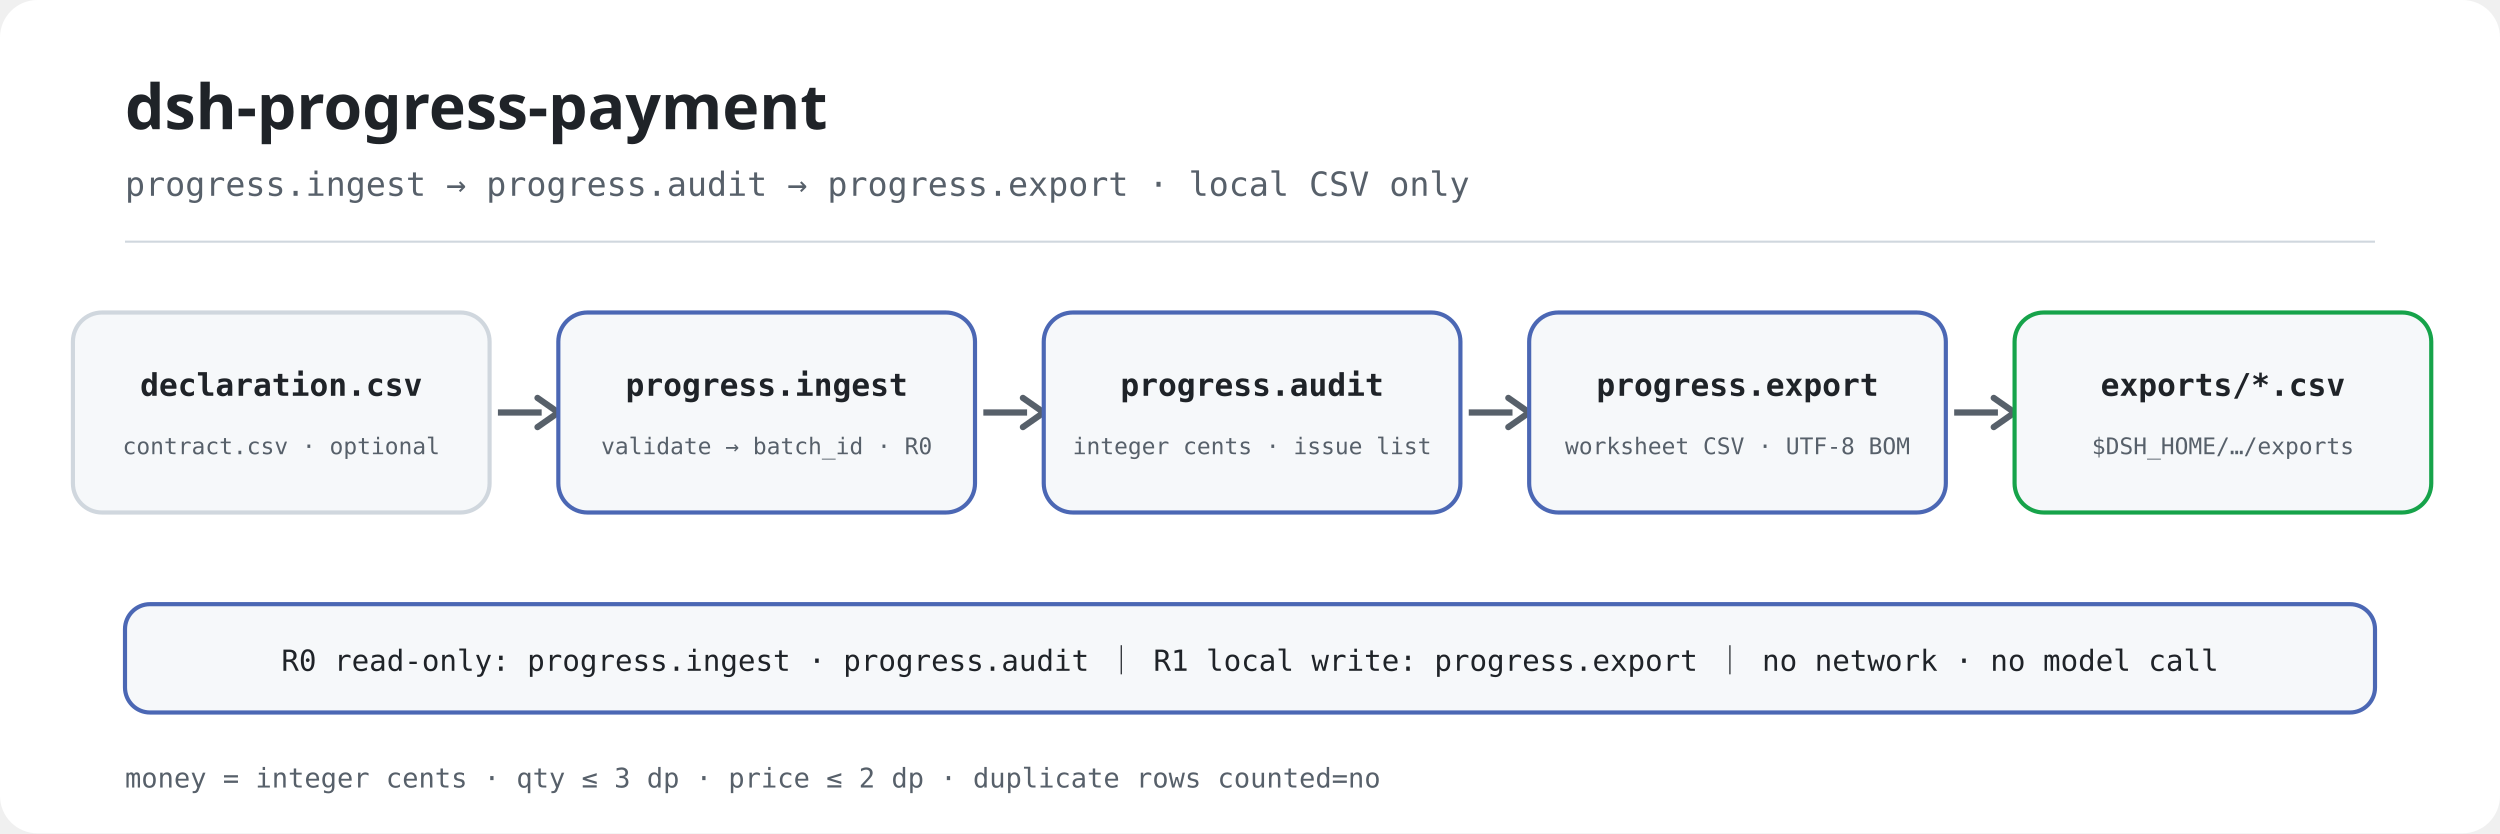
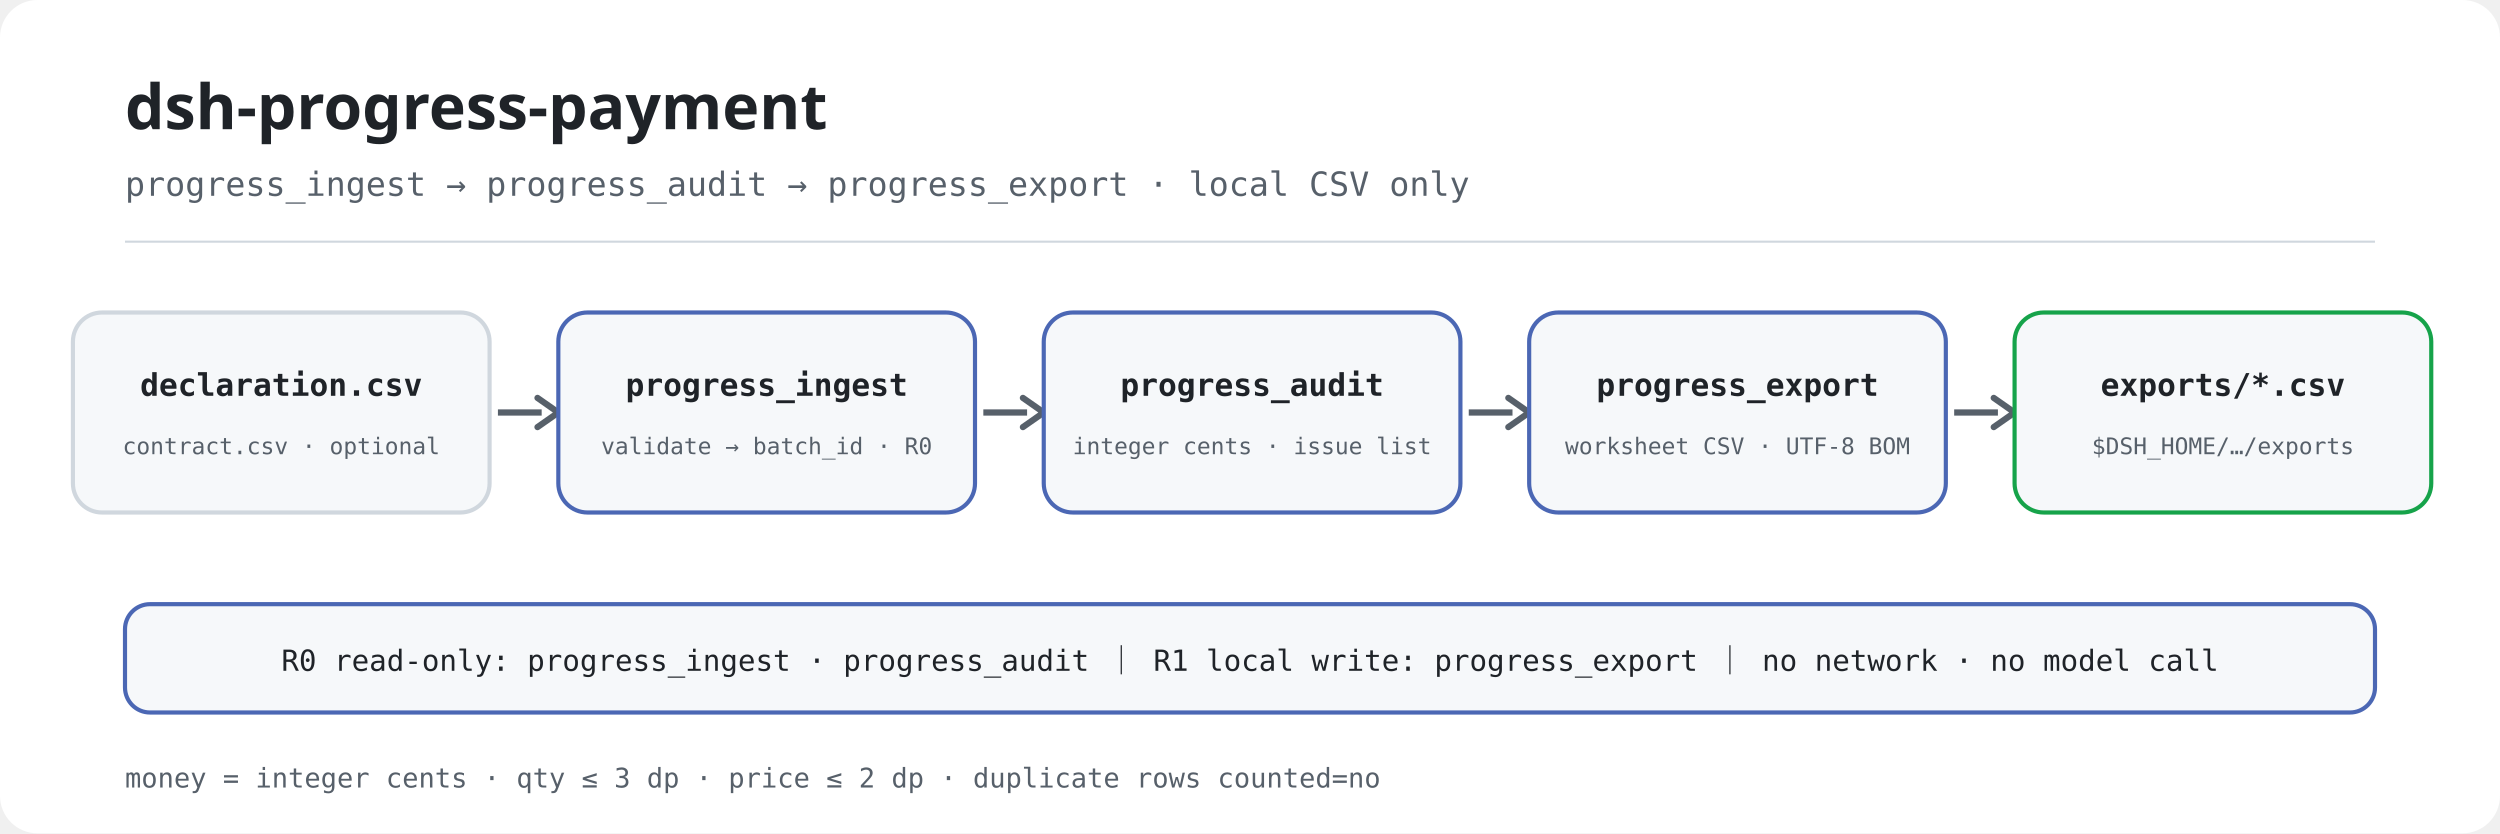
<svg xmlns="http://www.w3.org/2000/svg" width="1200" height="400" viewBox="0 0 1200 400" role="img" aria-label="dsh-progress-payment pipeline">
  <rect width="1200" height="400" rx="18" fill="#ffffff" />
  <text x="60" y="62" fill="#1f2328" font-family="ui-sans-serif,system-ui,sans-serif" font-size="30" font-weight="700">dsh-progress-payment</text>
-   <text x="60" y="94" fill="#57606a" font-family="ui-monospace,monospace" font-size="16">progress.ingest → progress.audit → progress.export · local CSV only</text>
+   <text x="60" y="94" fill="#57606a" font-family="ui-monospace,monospace" font-size="16">progress_ingest → progress_audit → progress_export · local CSV only</text>
  <line x1="60" y1="116" x2="1140" y2="116" stroke="#d0d7de" />
  <rect x="35" y="150" width="200" height="96" rx="14" fill="#f6f8fa" stroke="#d0d7de" stroke-width="2" />
  <text x="135" y="190" fill="#1f2328" text-anchor="middle" font-family="ui-monospace,monospace" font-size="15" font-weight="700">declaration.csv</text>
  <text x="135" y="218" fill="#57606a" text-anchor="middle" font-family="ui-monospace,monospace" font-size="11">contract.csv · optional</text>
  <path d="M239 198h21" stroke="#57606a" stroke-width="3" />
  <path d="M258 191l10 7-10 7" fill="none" stroke="#57606a" stroke-width="3" stroke-linecap="round" stroke-linejoin="round" />
  <rect x="268" y="150" width="200" height="96" rx="14" fill="#f6f8fa" stroke="#4B67B4" stroke-width="2" />
-   <text x="368" y="190" fill="#1f2328" text-anchor="middle" font-family="ui-monospace,monospace" font-size="15" font-weight="700">progress.ingest</text>
+   <text x="368" y="190" fill="#1f2328" text-anchor="middle" font-family="ui-monospace,monospace" font-size="15" font-weight="700">progress_ingest</text>
  <text x="368" y="218" fill="#57606a" text-anchor="middle" font-family="ui-monospace,monospace" font-size="11">validate → batch_id · R0</text>
  <path d="M472 198h21" stroke="#57606a" stroke-width="3" />
  <path d="M491 191l10 7-10 7" fill="none" stroke="#57606a" stroke-width="3" stroke-linecap="round" stroke-linejoin="round" />
  <rect x="501" y="150" width="200" height="96" rx="14" fill="#f6f8fa" stroke="#4B67B4" stroke-width="2" />
-   <text x="601" y="190" fill="#1f2328" text-anchor="middle" font-family="ui-monospace,monospace" font-size="15" font-weight="700">progress.audit</text>
+   <text x="601" y="190" fill="#1f2328" text-anchor="middle" font-family="ui-monospace,monospace" font-size="15" font-weight="700">progress_audit</text>
  <text x="601" y="218" fill="#57606a" text-anchor="middle" font-family="ui-monospace,monospace" font-size="11">integer cents · issue list</text>
  <path d="M705 198h21" stroke="#57606a" stroke-width="3" />
  <path d="M724 191l10 7-10 7" fill="none" stroke="#57606a" stroke-width="3" stroke-linecap="round" stroke-linejoin="round" />
  <rect x="734" y="150" width="200" height="96" rx="14" fill="#f6f8fa" stroke="#4B67B4" stroke-width="2" />
-   <text x="834" y="190" fill="#1f2328" text-anchor="middle" font-family="ui-monospace,monospace" font-size="15" font-weight="700">progress.export</text>
+   <text x="834" y="190" fill="#1f2328" text-anchor="middle" font-family="ui-monospace,monospace" font-size="15" font-weight="700">progress_export</text>
  <text x="834" y="218" fill="#57606a" text-anchor="middle" font-family="ui-monospace,monospace" font-size="11">worksheet CSV · UTF-8 BOM</text>
  <path d="M938 198h21" stroke="#57606a" stroke-width="3" />
  <path d="M957 191l10 7-10 7" fill="none" stroke="#57606a" stroke-width="3" stroke-linecap="round" stroke-linejoin="round" />
  <rect x="967" y="150" width="200" height="96" rx="14" fill="#f6f8fa" stroke="#16a34a" stroke-width="2" />
  <text x="1067" y="190" fill="#1f2328" text-anchor="middle" font-family="ui-monospace,monospace" font-size="15" font-weight="700">exports/*.csv</text>
  <text x="1067" y="218" fill="#57606a" text-anchor="middle" font-family="ui-monospace,monospace" font-size="11">$DSH_HOME/…/exports</text>
  <rect x="60" y="290" width="1080" height="52" rx="12" fill="#f6f8fa" stroke="#4B67B4" stroke-width="2" />
-   <text x="600" y="322" fill="#1f2328" text-anchor="middle" font-family="ui-monospace,monospace" font-size="14">R0 read-only: progress.ingest · progress.audit ｜ R1 local write: progress.export ｜ no network · no model call</text>
+   <text x="600" y="322" fill="#1f2328" text-anchor="middle" font-family="ui-monospace,monospace" font-size="14">R0 read-only: progress_ingest · progress_audit ｜ R1 local write: progress_export ｜ no network · no model call</text>
  <text x="60" y="378" fill="#57606a" font-family="ui-monospace,monospace" font-size="13">money = integer cents · qty ≤ 3 dp · price ≤ 2 dp · duplicate rows counted=no</text>
</svg>
